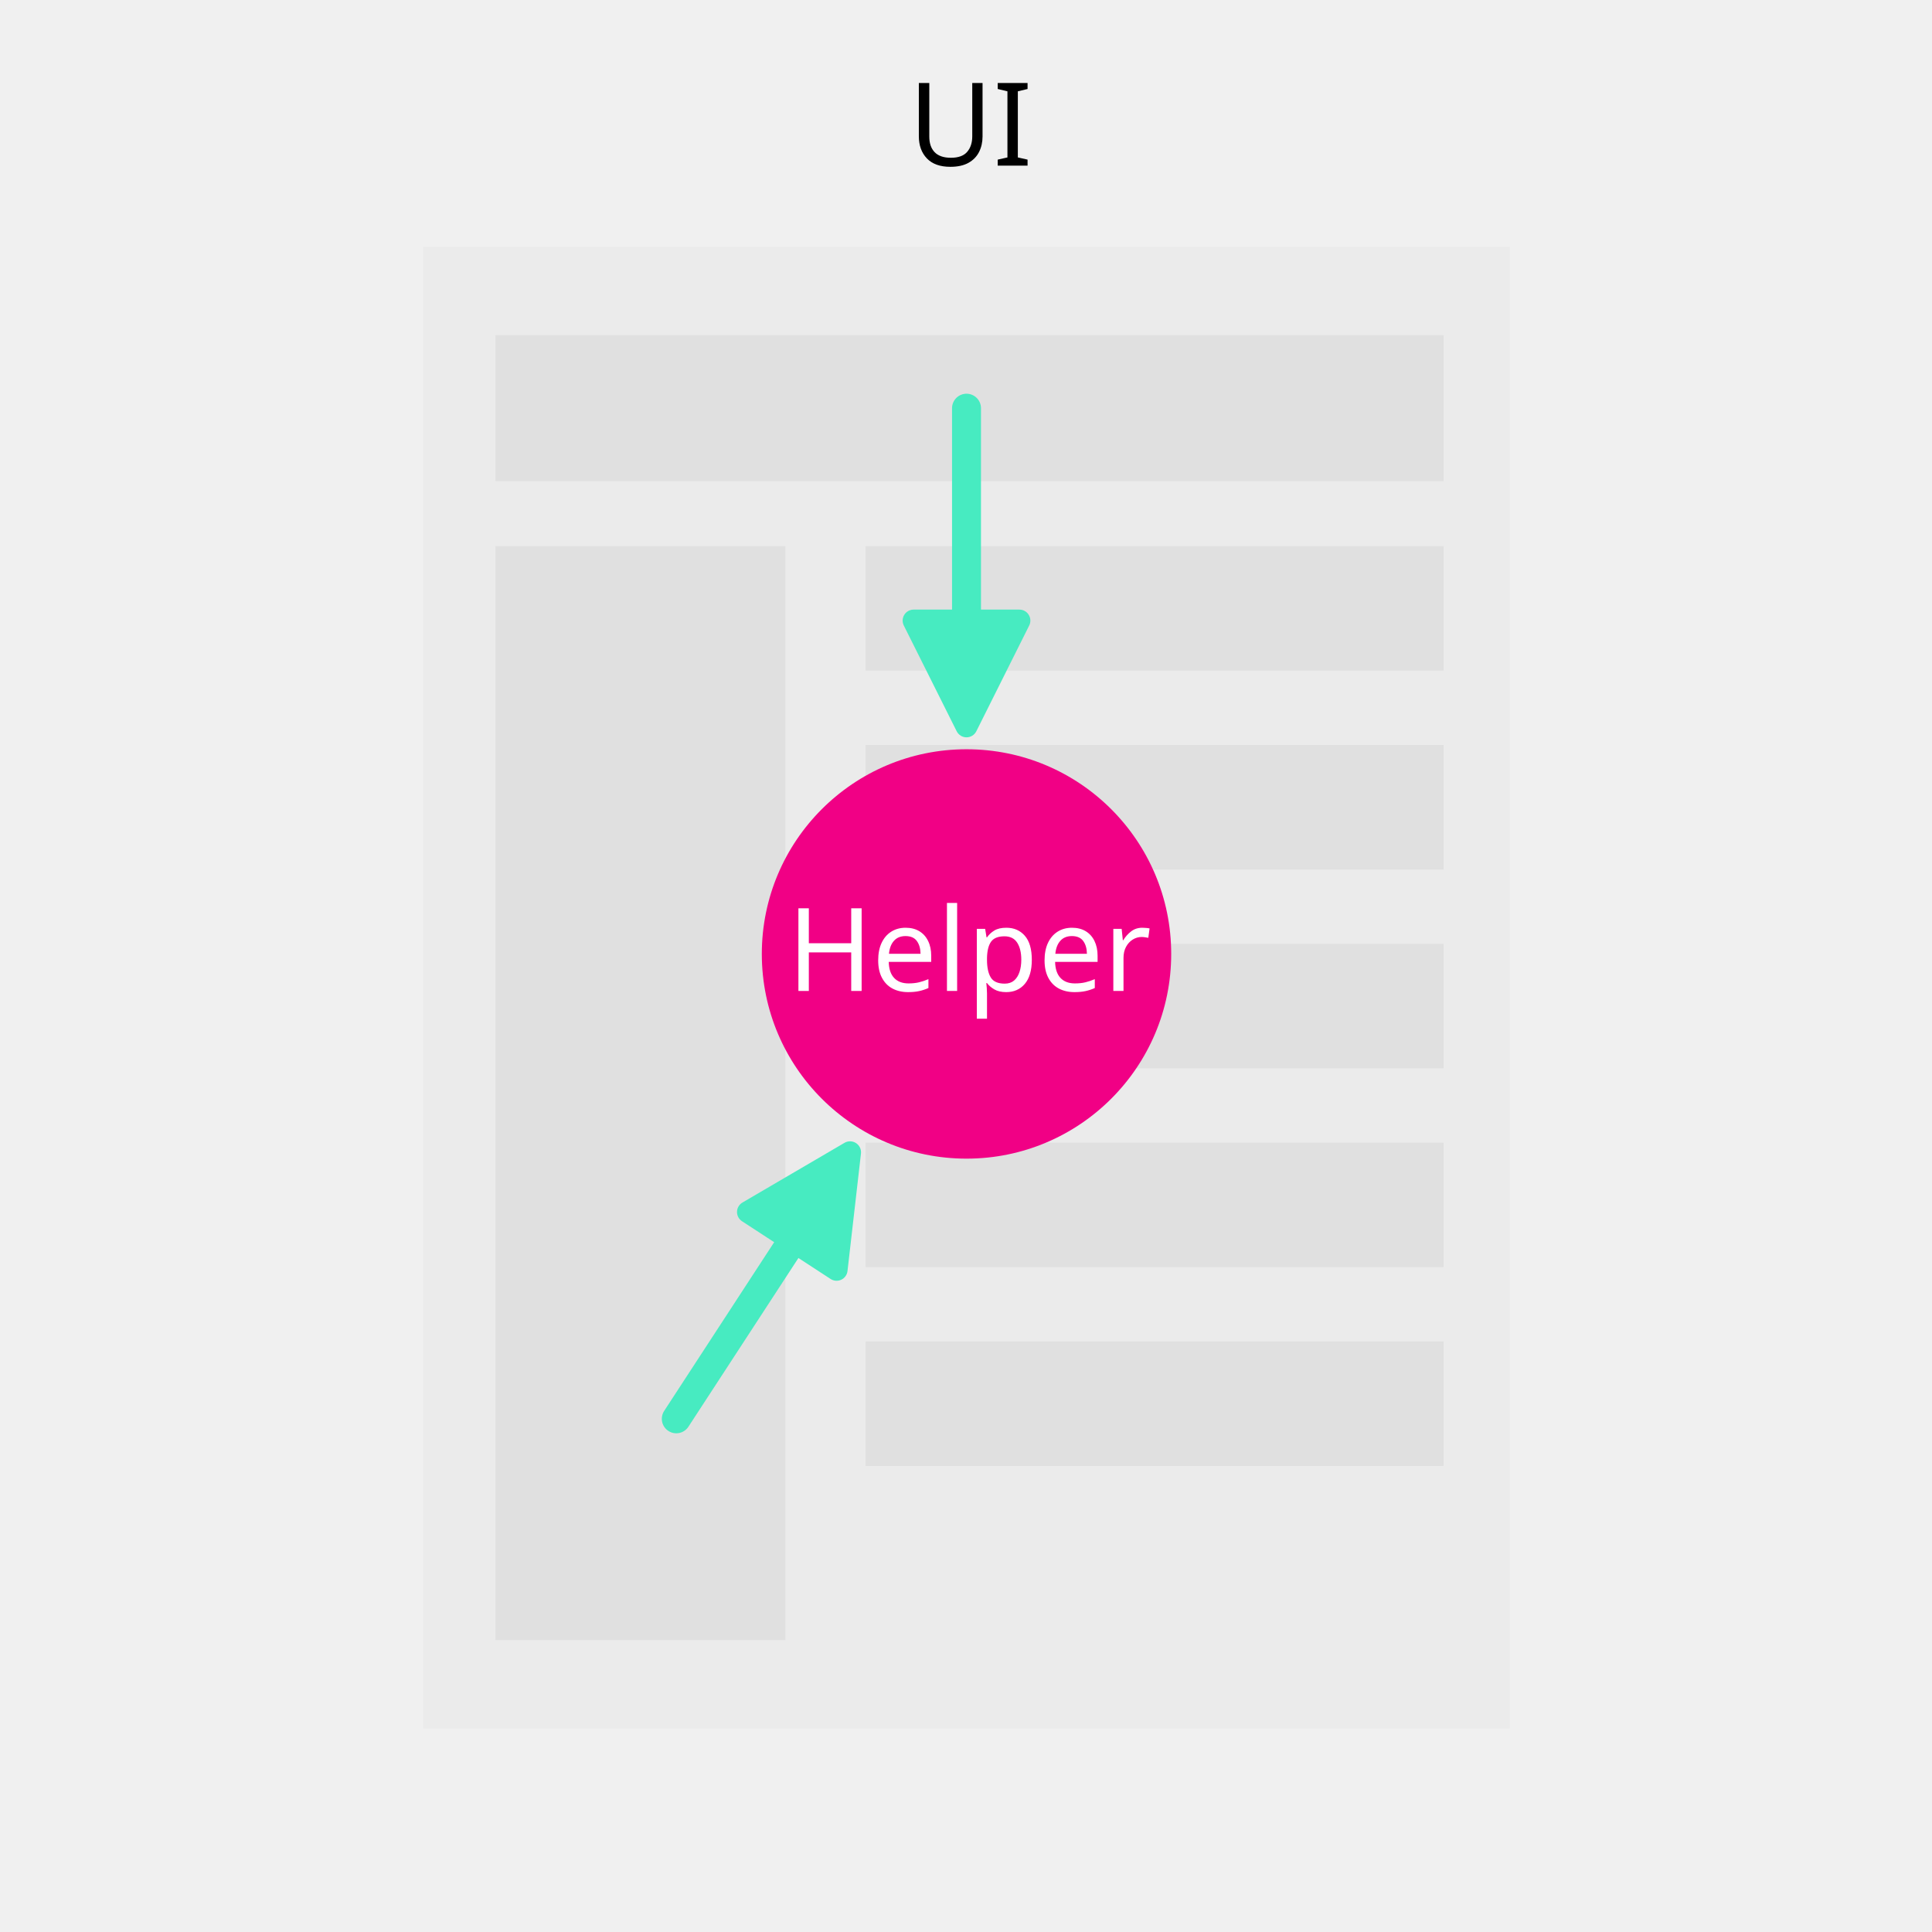
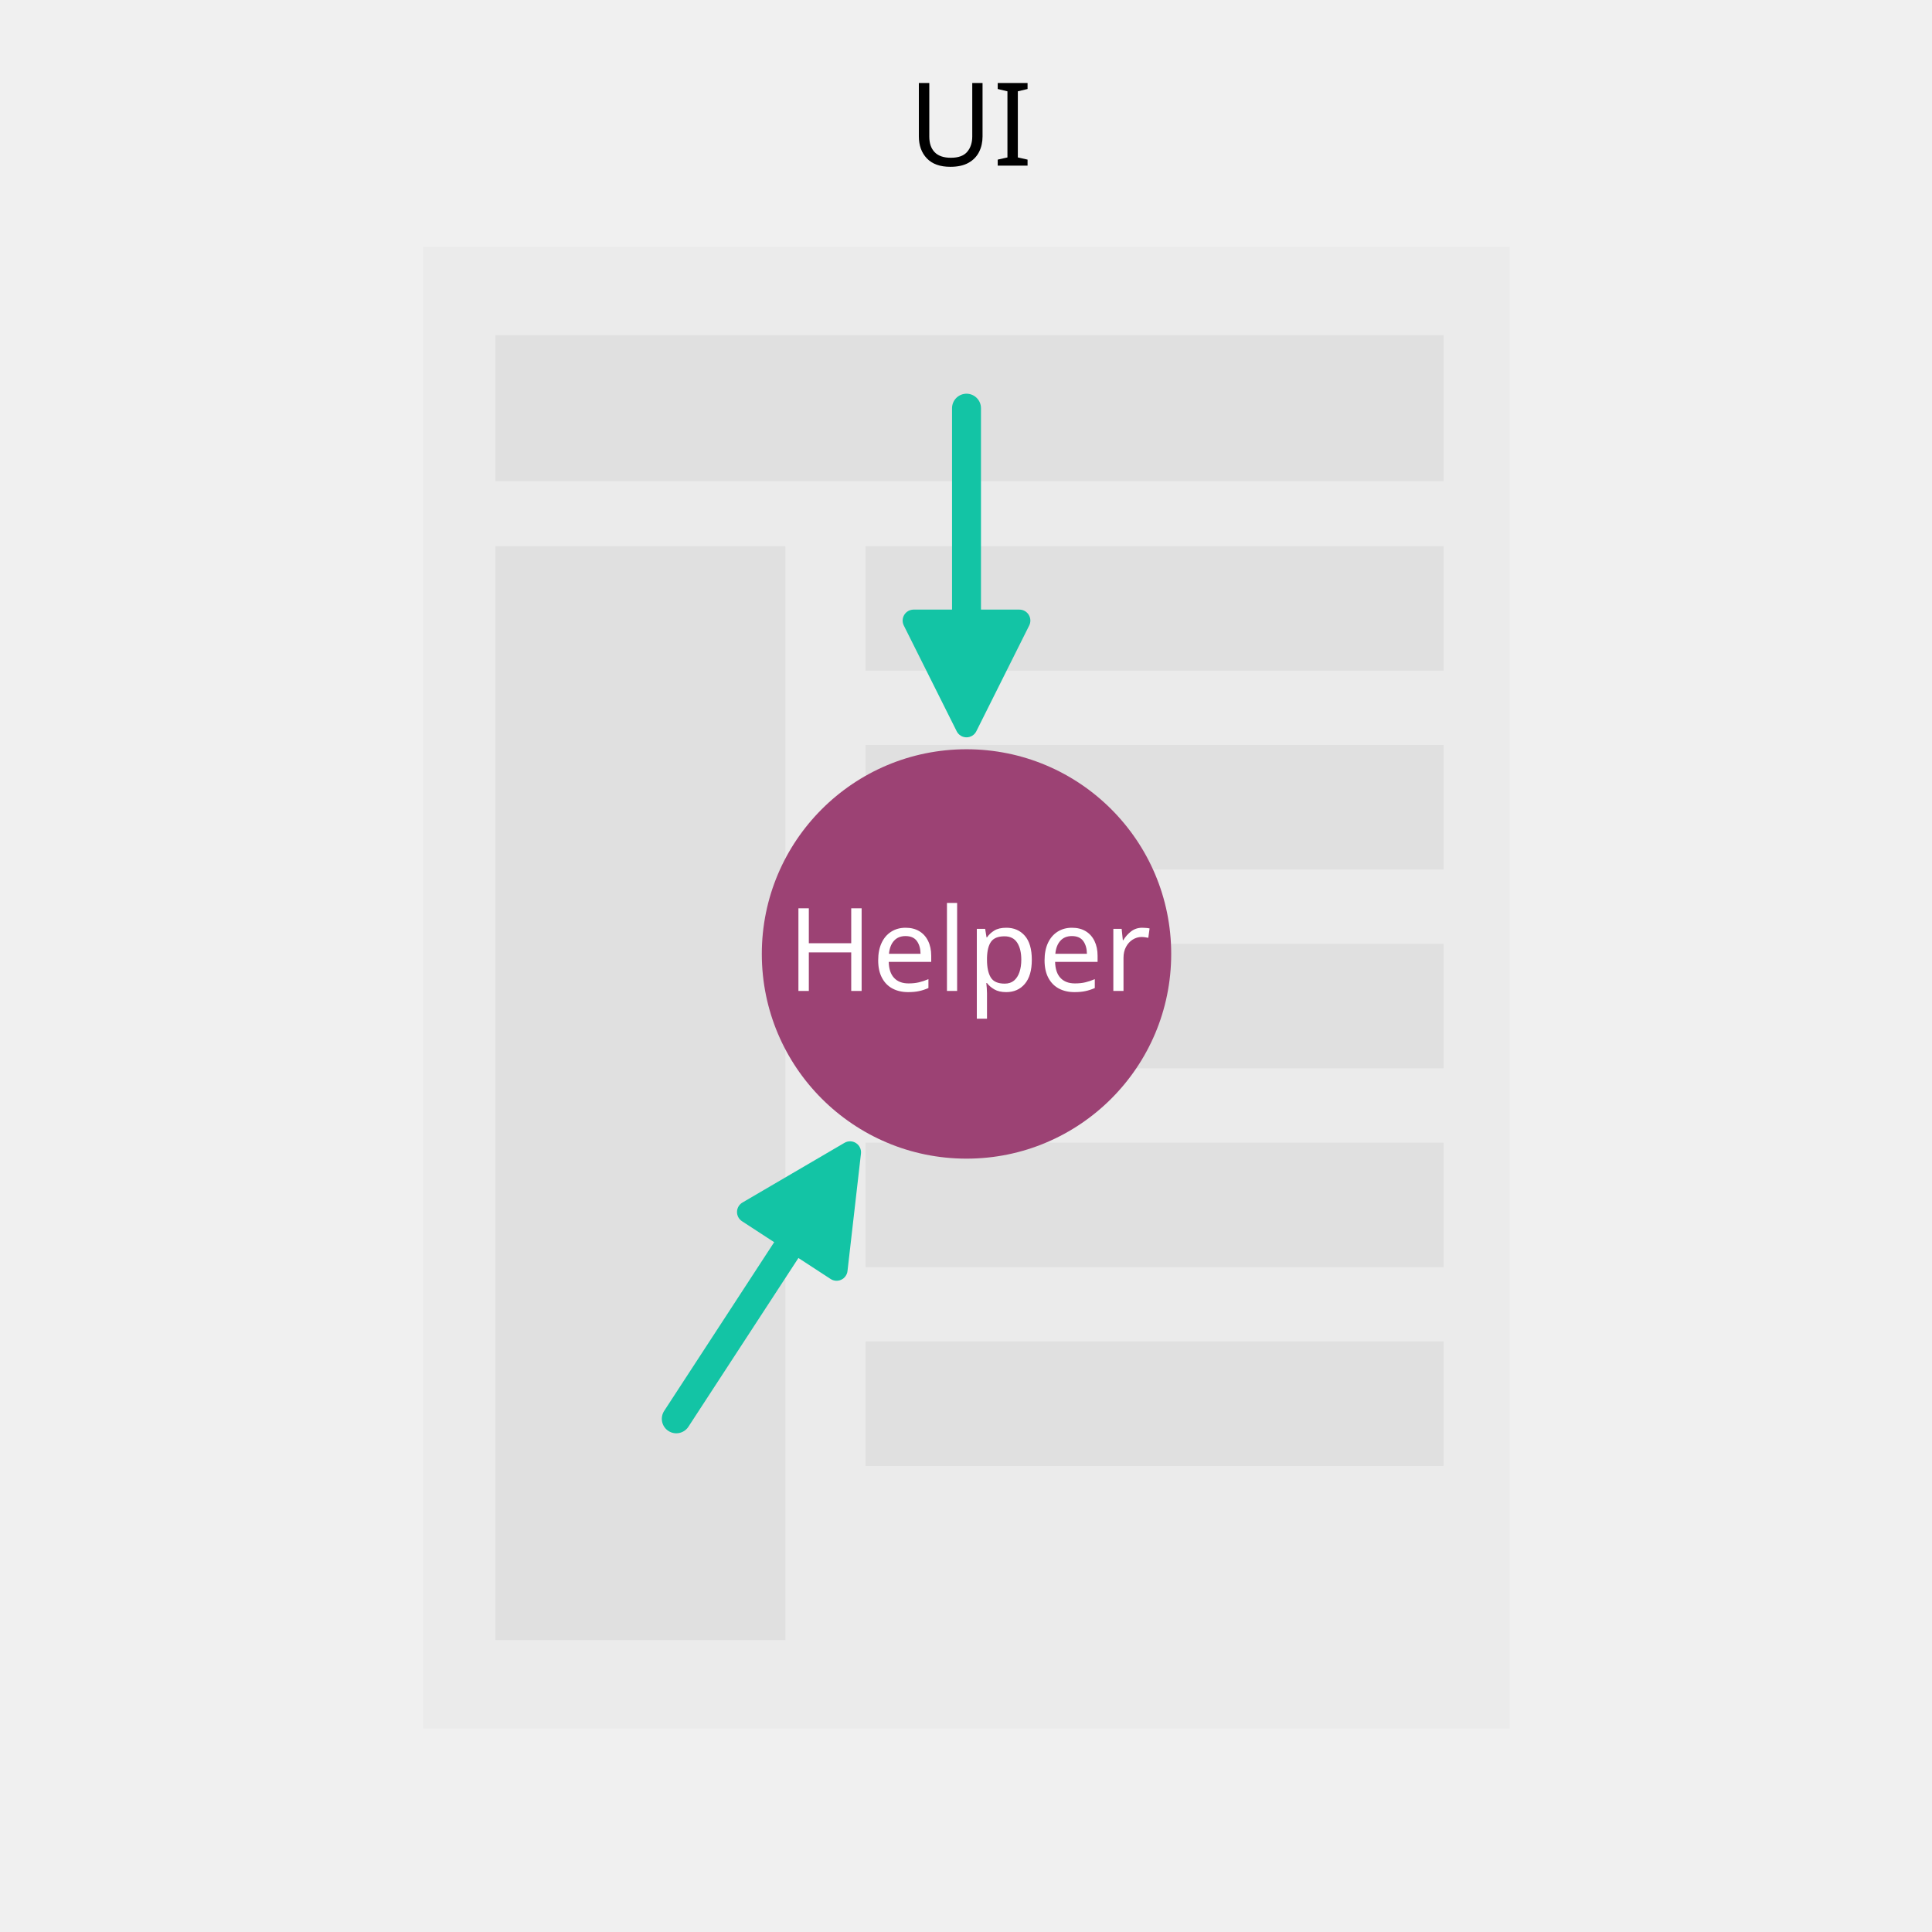
<svg xmlns="http://www.w3.org/2000/svg" width="100%" height="100%" viewBox="0 0 801 801" version="1.1" xml:space="preserve" style="fill-rule:evenodd;clip-rule:evenodd;stroke-linecap:round;stroke-linejoin:round;stroke-miterlimit:1.414;">
  <g>
    <g id="UI">
      <rect x="175.451" y="102.281" width="450.52" height="614.391" style="fill:#ebebeb;" />
      <rect x="205.413" y="138.986" width="393.078" height="60.496" style="fill:#e0e0e0;" />
      <rect x="358.873" y="226.431" width="239.618" height="51.637" style="fill:#e0e0e0;" />
      <rect x="358.873" y="308.863" width="239.618" height="51.637" style="fill:#e0e0e0;" />
      <rect x="358.873" y="391.296" width="239.618" height="51.637" style="fill:#e0e0e0;" />
      <rect x="358.873" y="473.728" width="239.618" height="51.637" style="fill:#e0e0e0;" />
      <rect x="358.873" y="556.16" width="239.618" height="51.637" style="fill:#e0e0e0;" />
      <rect x="205.413" y="226.431" width="120.203" height="453.564" style="fill:#e0e0e0;" />
    </g>
    <g>
-       <path d="M400.711,169.234l0,83.505" style="fill:none;stroke-width:12px;stroke:#47ebc1;" />
-       <path d="M404.783,303.179c-0.771,1.543 -2.348,2.517 -4.072,2.517c-1.725,0 -3.301,-0.974 -4.072,-2.517c-5.855,-11.709 -16.538,-33.074 -21.926,-43.851c-0.706,-1.411 -0.63,-3.087 0.199,-4.429c0.83,-1.343 2.295,-2.16 3.873,-2.16c11.253,0 32.599,0 43.851,0c1.578,0 3.044,0.817 3.873,2.16c0.83,1.342 0.905,3.018 0.199,4.429c-5.388,10.777 -16.07,32.142 -21.925,43.851Z" style="fill:#47ebc1;" />
+       <path d="M400.711,169.234l0,83.505" style="fill:none;stroke-width:12px;stroke:#13c4a5;" />
+       <path d="M404.783,303.179c-0.771,1.543 -2.348,2.517 -4.072,2.517c-1.725,0 -3.301,-0.974 -4.072,-2.517c-5.855,-11.709 -16.538,-33.074 -21.926,-43.851c-0.706,-1.411 -0.63,-3.087 0.199,-4.429c0.83,-1.343 2.295,-2.16 3.873,-2.16c11.253,0 32.599,0 43.851,0c1.578,0 3.044,0.817 3.873,2.16c0.83,1.342 0.905,3.018 0.199,4.429c-5.388,10.777 -16.07,32.142 -21.925,43.851Z" style="fill:#13c4a5;" />
    </g>
    <g>
-       <path d="M280.387,588.237l45.607,-69.951" style="fill:none;stroke-width:12px;stroke:#47ebc1;" />
-       <path d="M350.13,473.809c1.489,-0.871 3.341,-0.826 4.786,0.116c1.445,0.941 2.233,2.618 2.037,4.332c-1.491,13.006 -4.211,36.738 -5.583,48.708c-0.179,1.568 -1.158,2.93 -2.586,3.602c-1.428,0.671 -3.102,0.555 -4.423,-0.307c-9.427,-6.145 -27.308,-17.803 -36.734,-23.949c-1.322,-0.862 -2.103,-2.346 -2.065,-3.924c0.038,-1.577 0.89,-3.022 2.252,-3.819c10.4,-6.085 31.017,-18.148 42.316,-24.759Z" style="fill:#47ebc1;" />
+       <path d="M280.387,588.237l45.607,-69.951" style="fill:#13c4a5;stroke-width:12px;stroke:#13c4a5;" />
+       <path d="M350.13,473.809c1.489,-0.871 3.341,-0.826 4.786,0.116c1.445,0.941 2.233,2.618 2.037,4.332c-1.491,13.006 -4.211,36.738 -5.583,48.708c-0.179,1.568 -1.158,2.93 -2.586,3.602c-1.428,0.671 -3.102,0.555 -4.423,-0.307c-9.427,-6.145 -27.308,-17.803 -36.734,-23.949c-1.322,-0.862 -2.103,-2.346 -2.065,-3.924c0.038,-1.577 0.89,-3.022 2.252,-3.819c10.4,-6.085 31.017,-18.148 42.316,-24.759Z" style="fill:#13c4a5;" />
    </g>
    <g>
-       <circle cx="400.711" cy="395.504" r="84.866" style="fill:#f10085;" />
+       <circle cx="400.711" cy="395.504" r="84.866" style="fill:#9c4274;" />
      <text x="326.367px" y="410.841px" style="font-family:'Raleway-Regular', 'Raleway', sans-serif;font-size:48px;fill:#fff;">H<tspan x="361.455px " y="410.841px ">e</tspan>lper</text>
    </g>
  </g>
  <text x="376.639px" y="68.674px" style="font-family:'Raleway-Regular', 'Raleway', sans-serif;font-size:48px;fill:#000;">UI</text>
</svg>
